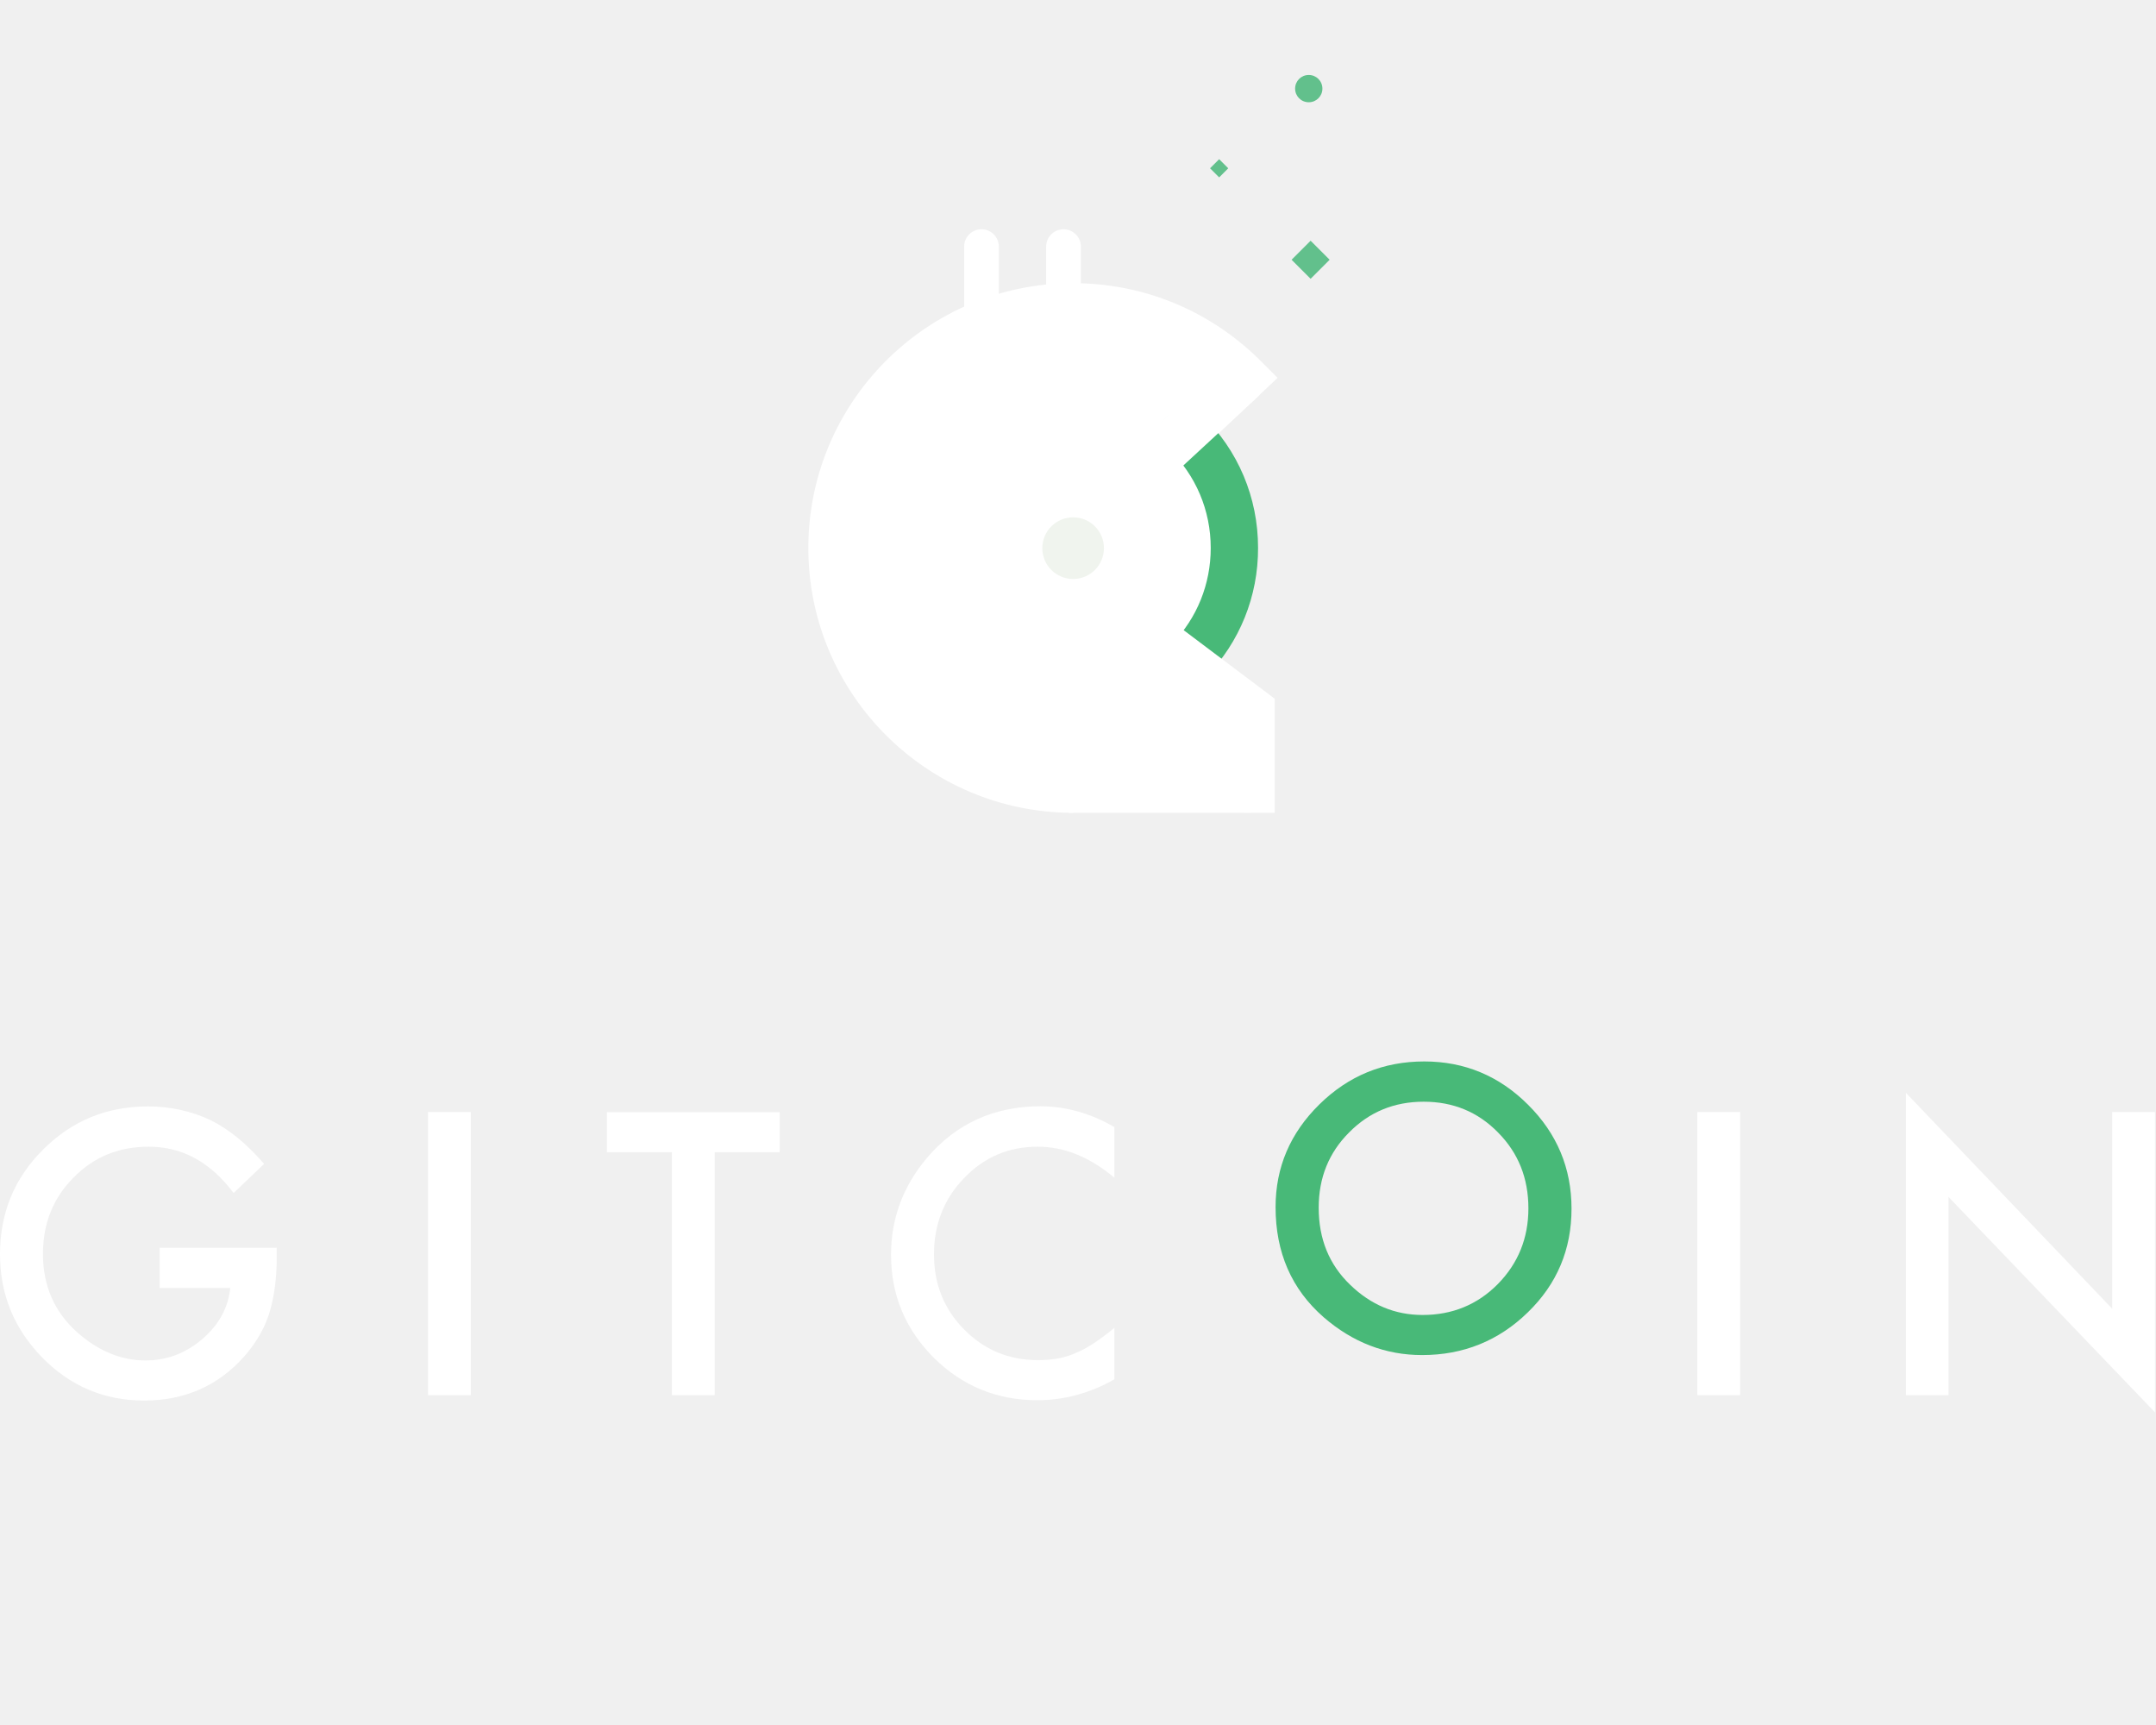
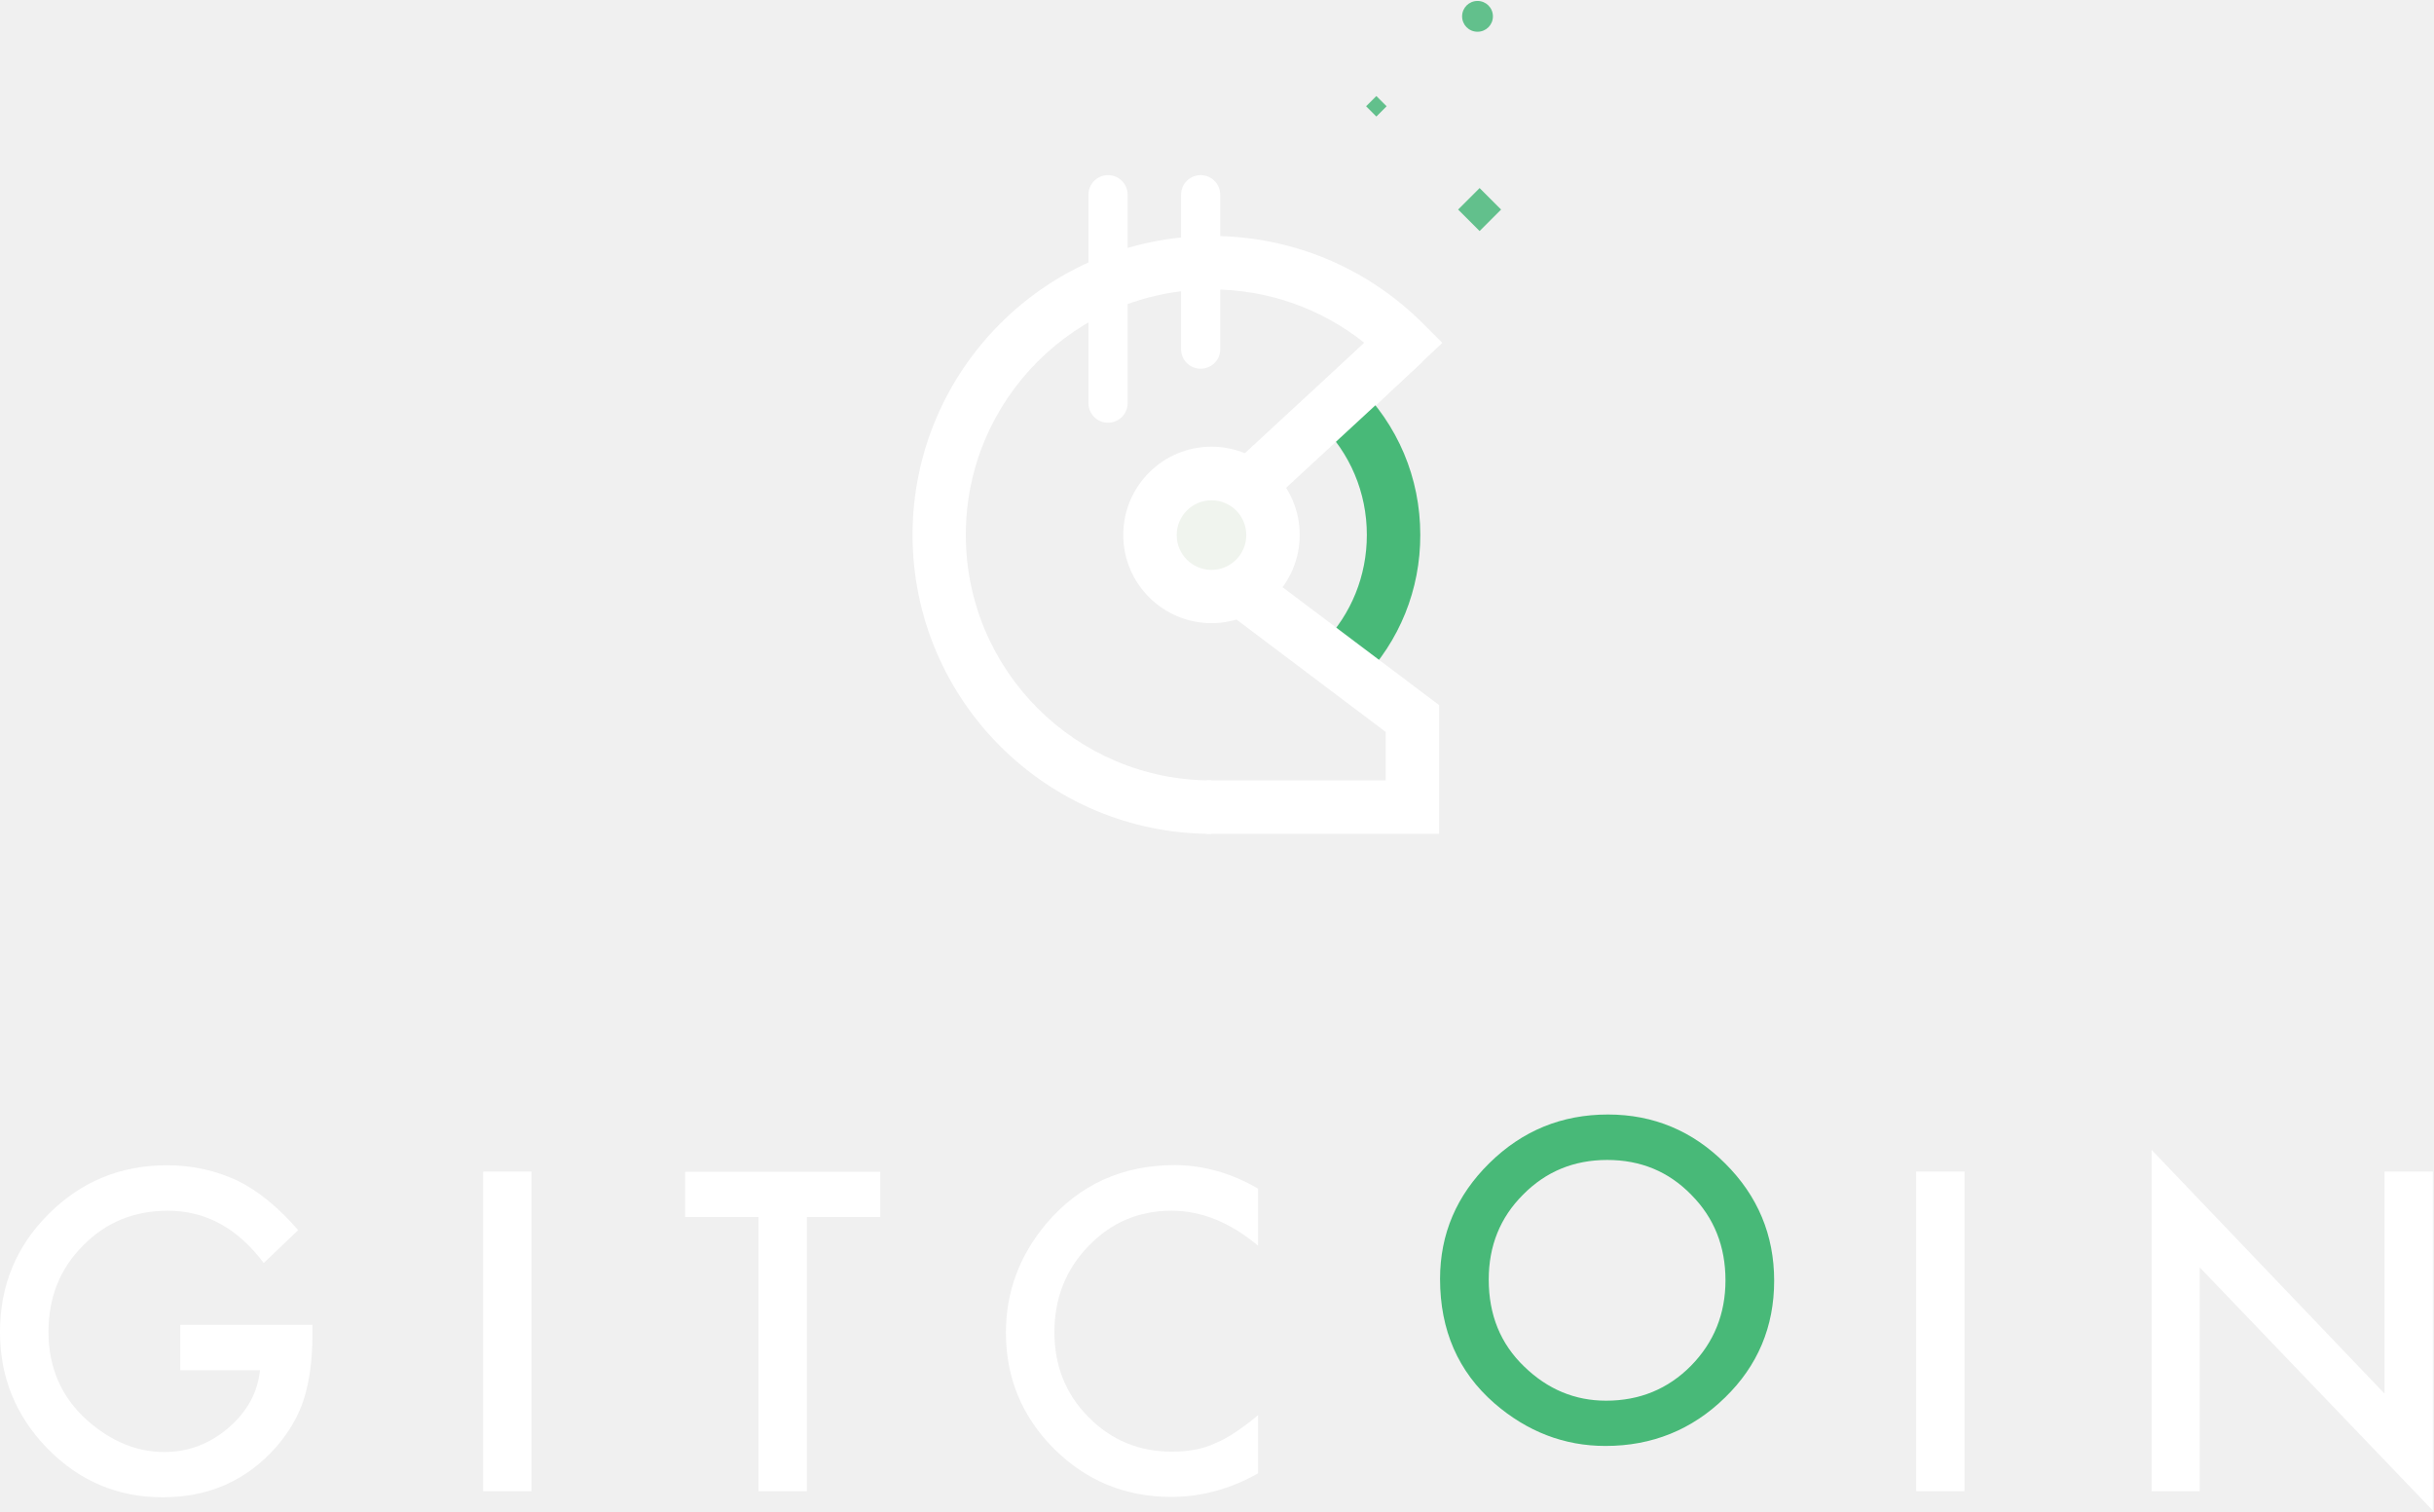
- <svg xmlns="http://www.w3.org/2000/svg" version="1.1" id="Layer_1" x="0px" y="0px" viewBox="0 0 1280 1024" style="enable-background:new 0 0 1280 1024;" xml:space="preserve">
-   <style type="text/css">
- 	.st0{fill:#FFFFFF;}
- 	.st1{fill:#48B978;}
- 	.st2{fill:#190B3C;}
- 	.st3{fill:#F0F4EE;}
- 	.st4{fill:#62C08C;}
- </style>
-   <path class="st0" d="M94.8,740.7h69.5v5.6c0,12.6-1.5,23.8-4.5,33.5c-2.9,9-7.8,17.4-14.7,25.3c-15.6,17.6-35.5,26.3-59.6,26.3  c-23.5,0-43.7-8.5-60.4-25.5C8.4,788.8,0,768.4,0,744.5c0-24.4,8.5-45.1,25.6-62.1c17.1-17.1,37.8-25.6,62.3-25.6  c13.1,0,25.4,2.7,36.8,8c10.9,5.3,21.6,14,32.1,26.1l-18.1,17.3c-13.8-18.4-30.6-27.5-50.4-27.5c-17.8,0-32.7,6.1-44.7,18.4  c-12,12-18.1,27.1-18.1,45.3c0,18.7,6.7,34.2,20.1,46.3c12.6,11.2,26.2,16.9,40.8,16.9c12.5,0,23.7-4.2,33.6-12.6  c9.9-8.5,15.5-18.6,16.7-30.4H94.8C94.8,764.5,94.8,740.7,94.8,740.7z" />
-   <rect x="254.1" y="660.1" class="st0" width="25.4" height="168.1" />
-   <path class="st0" d="M424.3,684v144.2h-25.4V684h-38.6v-23.8h102.6V684H424.3z" />
-   <path class="st0" d="M661.6,669.1v30c-14.7-12.3-29.8-18.4-45.5-18.4c-17.3,0-31.8,6.2-43.7,18.6c-11.9,12.3-17.9,27.4-17.9,45.3  c0,17.6,5.9,32.5,17.9,44.6c11.9,12.1,26.5,18.2,43.8,18.2c8.9,0,16.5-1.4,22.8-4.4c3.5-1.4,7.1-3.4,10.8-5.9  c3.7-2.5,7.7-5.4,11.8-8.9v30.6c-14.5,8.2-29.8,12.4-45.7,12.4c-24,0-44.5-8.4-61.5-25.2c-16.9-16.9-25.4-37.3-25.4-61.2  c0-21.4,7.1-40.5,21.2-57.3c17.4-20.5,40-30.8,67.6-30.8C633,656.8,647.6,660.9,661.6,669.1" />
-   <path class="st1" d="M782.9,716.9c0,18.6,6.2,33.8,18.7,45.8c12.4,12,26.7,17.9,43,17.9c17.6,0,32.5-6.1,44.6-18.3  c12.1-12.3,18.2-27.3,18.2-45c0-17.9-6-32.9-18-45c-11.9-12.2-26.6-18.3-44.2-18.3c-17.5,0-32.3,6.1-44.3,18.3  C788.9,684.3,782.9,699.2,782.9,716.9 M757.3,716.6c0-23.7,8.7-44,26-61c17.3-17,38-25.5,62.3-25.5c23.9,0,44.5,8.6,61.6,25.7  c17.2,17.1,25.8,37.7,25.8,61.7c0,24.2-8.6,44.7-25.9,61.5c-17.3,16.9-38.3,25.4-62.8,25.4c-21.7,0-41.2-7.5-58.5-22.5  C766.8,765.3,757.3,743.5,757.3,716.6" />
-   <rect x="1007.7" y="660.1" class="st0" width="25.4" height="168.1" />
-   <path class="st0" d="M1131.5,828.2V648.7L1254,776.9V660.1h25.4v178.3l-122.6-127.9v117.7H1131.5z" />
-   <path class="st0" d="M704.5,256l27.4,53.9L711.1,398l-49.4-40.4l8.7-64.6L704.5,256L704.5,256z" />
-   <path class="st0" d="M631.4,237.9c-5.7,0-10.3-4.6-10.3-10.3v-81.2c0-5.7,4.6-10.3,10.3-10.3c5.7,0,10.3,4.6,10.3,10.3v81.2  C641.8,233.3,637.1,237.9,631.4,237.9" />
-   <path class="st2" d="M648,237.9h-31.8c-5.7,0-10.3-4.6-10.3-10.3s4.6-10.3,10.3-10.3H648c5.7,0,10.3,4.6,10.3,10.3  C658.3,233.3,653.7,237.9,648,237.9" />
-   <path class="st0" d="M704.5,256l33.9-31.9c-25.9-25.9-61.7-41.9-101.2-41.9c-79.1,0-143.2,64.1-143.2,143.2S558,468.5,637.1,468.5  c29.5,0,55.4,10.8,78.2-4.5l28.3,3.9l-0.8-46l-81.1-64.2l17.4-82.2L704.5,256" />
-   <path class="st0" d="M637.1,482.5c-86.7,0-157.2-70.5-157.2-157.2s70.5-157.2,157.2-157.2c42,0,81.5,16.4,111.2,46l10.2,10.2  l-44.4,41.8l-19.3-20.4l22.7-21.4c-22.8-18.2-50.9-28.1-80.5-28.1c-71.2,0-129.1,57.9-129.1,129.1c0,71.2,57.9,129.1,129.1,129.1" />
-   <path class="st1" d="M716,401.8l-20.2-19.6c14.9-15.3,23-35.5,23-56.9c0-22.3-8.8-43.1-24.8-58.7l-10.5-10.2l11.3-10.7l9.6,10.2  l9.2-9.5c21.5,20.9,33.3,48.9,33.3,78.8C747,354,736,381.2,716,401.8" />
-   <path class="st3" d="M604.8,325.3c0-17.9,14.5-32.3,32.3-32.3c17.9,0,32.3,14.5,32.3,32.3c0,17.8-14.5,32.3-32.3,32.3  S604.8,343.2,604.8,325.3" />
-   <path class="st0" d="M637.1,307.1c-10.1,0-18.3,8.2-18.3,18.3c0,10.1,8.2,18.3,18.3,18.3c10.1,0,18.3-8.2,18.3-18.3  C655.4,315.2,647.2,307.1,637.1,307.1 M637.1,371.7c-25.6,0-46.4-20.8-46.4-46.4c0-25.6,20.8-46.4,46.4-46.4s46.4,20.8,46.4,46.4  S662.7,371.7,637.1,371.7" />
-   <path class="st2" d="M738.3,224.1l-81.7,75.5" />
-   <path class="st0" d="M728.8,213.8l19.1,20.6l-81.7,75.5l-19.1-20.6L728.8,213.8z" />
-   <path class="st0" d="M652.3,353.8l58.7,44.2l31.7,23.9v60.6l-63.7-3.1" />
-   <path class="st0" d="M756.8,482.5H634.5v-28.1h94.2v-25.5l-84.8-63.9l16.9-22.5l96,72.3V482.5z" />
-   <path class="st4" d="M766.8,154.2l11.3-11.3l11.3,11.3l-11.3,11.3L766.8,154.2z" />
-   <path class="st4" d="M718.4,99.9l5.4-5.4l5.4,5.4l-5.4,5.4L718.4,99.9z" />
-   <path class="st4" d="M785.1,52.6c0-4.5-3.6-8.1-8.1-8.1s-8.1,3.6-8.1,8.1s3.6,8.1,8.1,8.1S785.1,57.1,785.1,52.6" />
-   <path class="st0" d="M582.7,266.3c-5.7,0-10.3-4.6-10.3-10.3V146.4c0-5.7,4.6-10.3,10.3-10.3s10.3,4.6,10.3,10.3V256  C593,261.7,588.4,266.3,582.7,266.3" />
+ <svg xmlns="http://www.w3.org/2000/svg" width="1280px" height="795px" viewBox="0 0 1280 795" version="1.1">
+   <defs />
+   <g id="Page-1" stroke="none" stroke-width="1" fill="none" fill-rule="evenodd">
+     <g id="GitcoinLogo_White" fill-rule="nonzero">
+       <path d="M94.8,696.7 L164.3,696.7 L164.3,702.3 C164.3,714.9 162.8,726.1 159.8,735.8 C156.9,744.8 152,753.2 145.1,761.1 C129.5,778.7 109.6,787.4 85.5,787.4 C62,787.4 41.8,778.9 25.1,761.9 C8.4,744.8 0,724.4 0,700.5 C0,676.1 8.5,655.4 25.6,638.4 C42.7,621.3 63.4,612.8 87.9,612.8 C101,612.8 113.3,615.5 124.7,620.8 C135.6,626.1 146.3,634.8 156.8,646.9 L138.7,664.2 C124.9,645.8 108.1,636.7 88.3,636.7 C70.5,636.7 55.6,642.8 43.6,655.1 C31.6,667.1 25.5,682.2 25.5,700.4 C25.5,719.1 32.2,734.6 45.6,746.7 C58.2,757.9 71.8,763.6 86.4,763.6 C98.9,763.6 110.1,759.4 120,751 C129.9,742.5 135.5,732.4 136.7,720.6 L94.8,720.6 C94.8,720.5 94.8,696.7 94.8,696.7 Z" id="Shape" fill="#FFFFFF" />
+       <rect id="Rectangle-path" fill="#FFFFFF" x="254.1" y="616.1" width="25.4" height="168.1" />
+       <polygon id="Shape" fill="#FFFFFF" points="424.3 640 424.3 784.2 398.9 784.2 398.9 640 360.3 640 360.3 616.2 462.9 616.2 462.9 640" />
+       <path d="M661.6,625.1 L661.6,655.1 C646.9,642.8 631.8,636.7 616.1,636.7 C598.8,636.7 584.3,642.9 572.4,655.3 C560.5,667.6 554.5,682.7 554.5,700.6 C554.5,718.2 560.4,733.1 572.4,745.2 C584.3,757.3 598.9,763.4 616.2,763.4 C625.1,763.4 632.7,762 639,759 C642.5,757.6 646.1,755.6 649.8,753.1 C653.5,750.6 657.5,747.7 661.6,744.2 L661.6,774.8 C647.1,783 631.8,787.2 615.9,787.2 C591.9,787.2 571.4,778.8 554.4,762 C537.5,745.1 529,724.7 529,700.8 C529,679.4 536.1,660.3 550.2,643.5 C567.6,623 590.2,612.7 617.8,612.7 C633,612.8 647.6,616.9 661.6,625.1" id="Shape" fill="#FFFFFF" />
+       <path d="M782.9,672.9 C782.9,691.5 789.1,706.7 801.6,718.7 C814,730.7 828.3,736.6 844.6,736.6 C862.2,736.6 877.1,730.5 889.2,718.3 C901.3,706 907.4,691 907.4,673.3 C907.4,655.4 901.4,640.4 889.4,628.3 C877.5,616.1 862.8,610 845.2,610 C827.7,610 812.9,616.1 800.9,628.3 C788.9,640.3 782.9,655.2 782.9,672.9 M757.3,672.6 C757.3,648.9 766,628.6 783.3,611.6 C800.6,594.6 821.3,586.1 845.6,586.1 C869.5,586.1 890.1,594.7 907.2,611.8 C924.4,628.9 933,649.5 933,673.5 C933,697.7 924.4,718.2 907.1,735 C889.8,751.9 868.8,760.4 844.3,760.4 C822.6,760.4 803.1,752.9 785.8,737.9 C766.8,721.3 757.3,699.5 757.3,672.6" id="Shape" fill="#48B978" />
+       <rect id="Rectangle-path" fill="#FFFFFF" x="1007.7" y="616.1" width="25.4" height="168.1" />
+       <polygon id="Shape" fill="#FFFFFF" points="1131.5 784.2 1131.5 604.7 1254 732.9 1254 616.1 1279.4 616.1 1279.4 794.4 1156.8 666.5 1156.8 784.2 1131.5 784.2" />
+       <path d="M631.4,193.9 C625.7,193.9 621.1,189.3 621.1,183.6 L621.1,102.4 C621.1,96.7 625.7,92.1 631.4,92.1 C637.1,92.1 641.7,96.7 641.7,102.4 L641.7,183.6 C641.8,189.3 637.1,193.9 631.4,193.9" id="Shape" fill="#FFFFFF" />
+       <path d="M637.1,438.5 C550.4,438.5 479.9,368 479.9,281.3 C479.9,194.6 550.4,124.1 637.1,124.1 C679.1,124.1 718.6,140.5 748.3,170.1 L758.5,180.3 L714.1,222.1 L694.8,201.7 L717.5,180.3 C694.7,162.1 666.6,152.2 637,152.2 C565.8,152.2 507.9,210.1 507.9,281.3 C507.9,352.5 565.8,410.4 637,410.4" id="Shape" fill="#FFFFFF" />
+       <path d="M716,357.8 L695.8,338.2 C710.7,322.9 718.8,302.7 718.8,281.3 C718.8,259 710,238.2 694,222.6 L683.5,212.4 L694.8,201.7 L704.4,211.9 L713.6,202.4 C735.1,223.3 746.9,251.3 746.9,281.2 C747,310 736,337.2 716,357.8" id="Shape" fill="#48B978" />
+       <path d="M604.8,281.3 C604.8,263.4 619.3,249 637.1,249 C655,249 669.4,263.5 669.4,281.3 C669.4,299.1 654.9,313.6 637.1,313.6 C619.3,313.6 604.8,299.2 604.8,281.3" id="Shape" fill="#F0F4EE" />
+       <path d="M637.1,263.1 C627,263.1 618.8,271.3 618.8,281.4 C618.8,291.5 627,299.7 637.1,299.7 C647.2,299.7 655.4,291.5 655.4,281.4 C655.4,271.2 647.2,263.1 637.1,263.1 M637.1,327.7 C611.5,327.7 590.7,306.9 590.7,281.3 C590.7,255.7 611.5,234.9 637.1,234.9 C662.7,234.9 683.5,255.7 683.5,281.3 C683.5,306.9 662.7,327.7 637.1,327.7" id="Shape" fill="#FFFFFF" />
+       <path d="M738.3,180.1 L656.6,255.6" id="Shape" fill="#190B3C" />
+       <polygon id="Shape" fill="#FFFFFF" points="728.8 169.8 747.9 190.4 666.2 265.9 647.1 245.3" />
+       <polygon id="Shape" fill="#FFFFFF" points="756.8 438.5 634.5 438.5 634.5 410.4 728.7 410.4 728.7 384.9 643.9 321 660.8 298.5 756.8 370.8 756.8 438.5" />
+       <polygon id="Shape" fill="#62C08C" points="766.8 110.2 778.1 98.9 789.4 110.2 778.1 121.5" />
+       <polygon id="Shape" fill="#62C08C" points="718.4 55.9 723.8 50.5 729.2 55.9 723.8 61.3" />
+       <path d="M785.1,8.6 C785.1,4.1 781.5,0.5 777,0.5 C772.5,0.5 768.9,4.1 768.9,8.6 C768.9,13.1 772.5,16.7 777,16.7 C781.5,16.7 785.1,13.1 785.1,8.6" id="Shape" fill="#62C08C" />
+       <path d="M582.7,222.3 C577,222.3 572.4,217.7 572.4,212 L572.4,102.4 C572.4,96.7 577,92.1 582.7,92.1 C588.4,92.1 593,96.7 593,102.4 L593,212 C593,217.7 588.4,222.3 582.7,222.3" id="Shape" fill="#FFFFFF" />
+     </g>
+   </g>
</svg>
